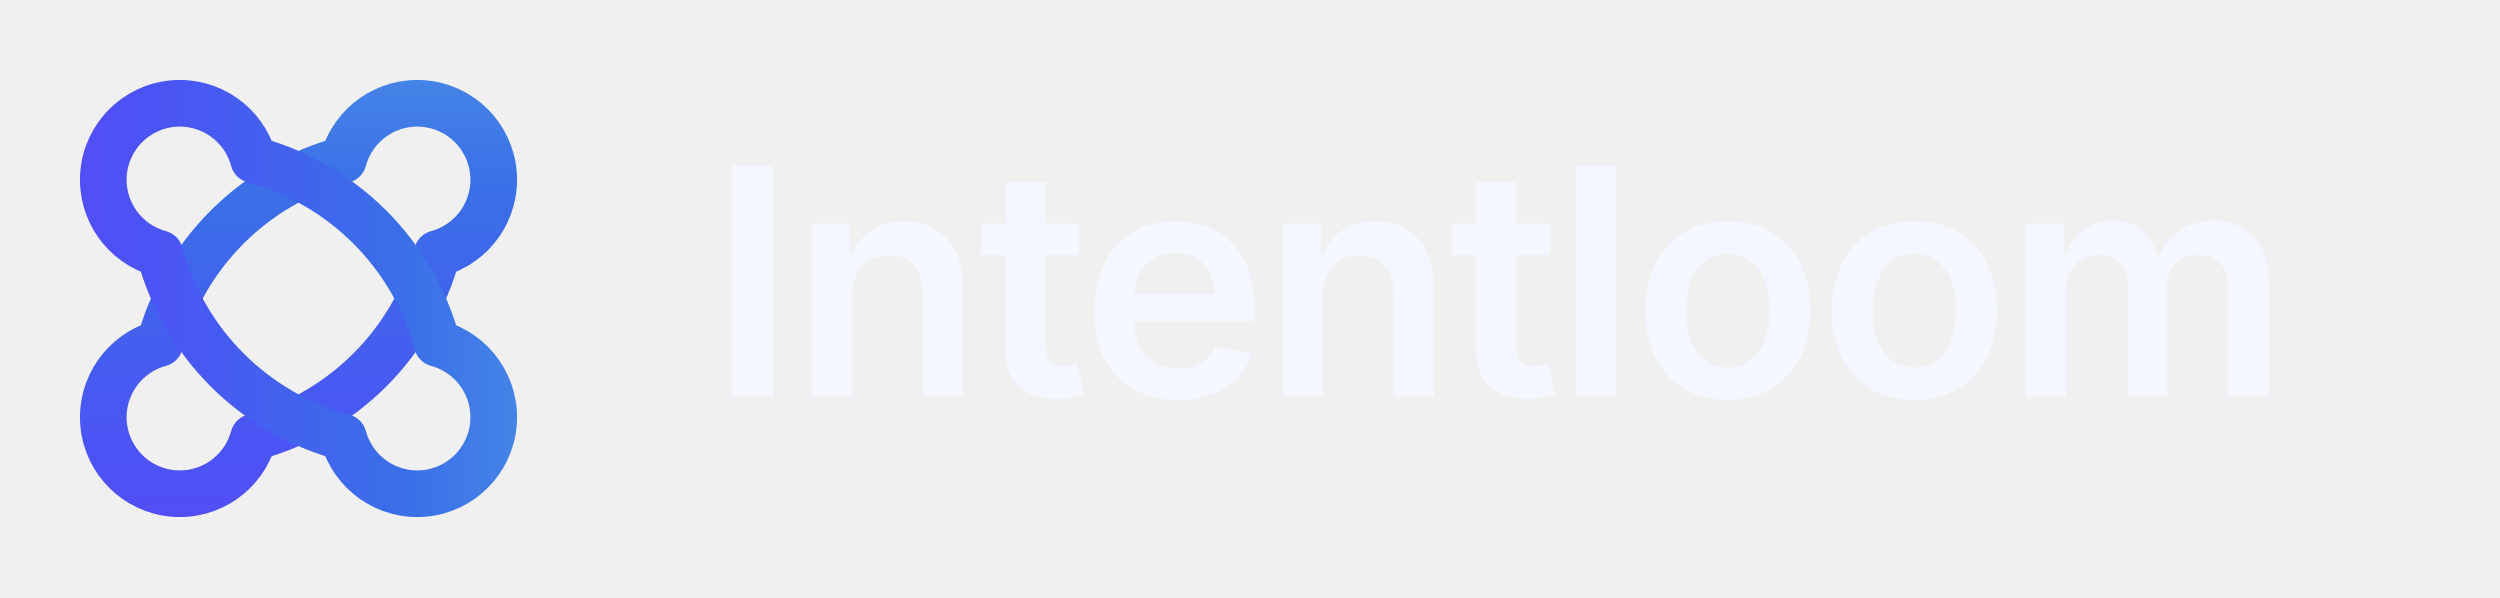
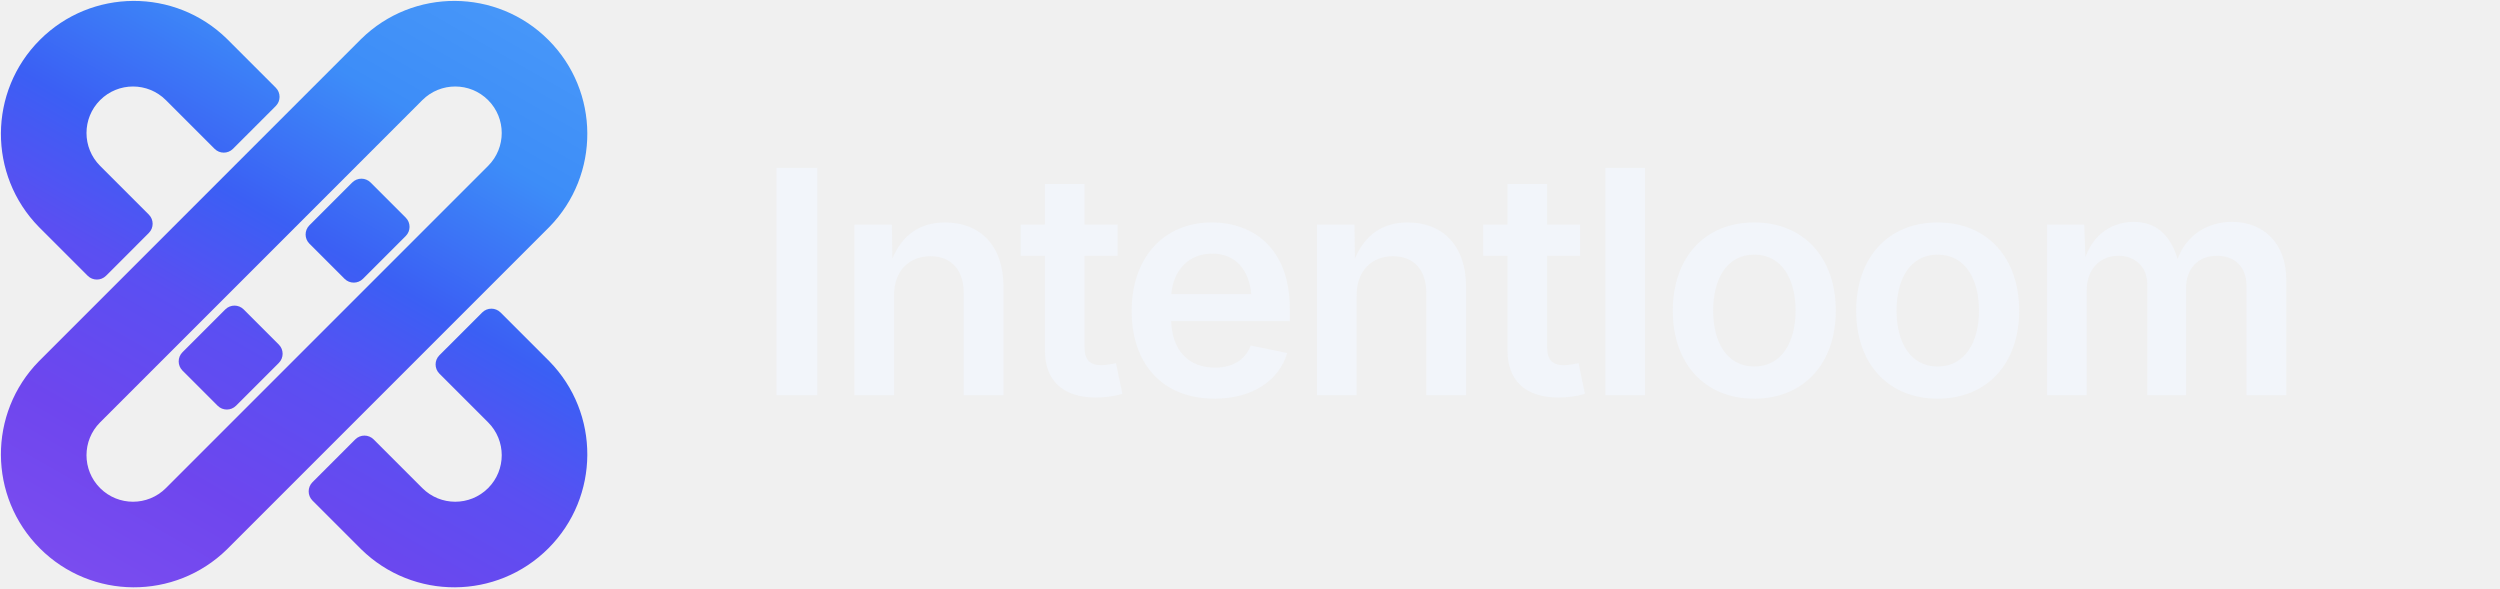
- <svg xmlns="http://www.w3.org/2000/svg" viewBox="0 0 268 64" width="268" height="64" role="img" aria-label="Intentloom">
-   <defs>
-     <linearGradient id="lkdg" x1="58" y1="8" x2="8" y2="58" gradientUnits="userSpaceOnUse">
-       <stop offset="0" stop-color="#4E97E6" />
-       <stop offset=".34" stop-color="#3A6FE8" />
-       <stop offset=".7" stop-color="#4A55F4" />
-       <stop offset="1" stop-color="#5B45FA" />
-     </linearGradient>
-     <mask id="lkdA">
-       <rect width="64" height="64" fill="#fff" />
-       <circle cx="32" cy="27.192" r="3.65" fill="#000" />
-       <circle cx="32" cy="36.808" r="3.65" fill="#000" />
-     </mask>
-     <mask id="lkdB">
-       <rect width="64" height="64" fill="#fff" />
-       <circle cx="27.192" cy="32" r="3.65" fill="#000" />
-       <circle cx="36.808" cy="32" r="3.65" fill="#000" />
-     </mask>
-   </defs>
-   <g fill="none" stroke="url(#lkdg)" stroke-width="5" stroke-linecap="round" stroke-linejoin="round">
-     <g mask="url(#lkdB)">
-       <path transform="translate(32 32) rotate(-45)" d="M13.917,-7.111 A8.2,8.2 0 1,1 13.917,7.111 A27.95,27.95 0 0,1 -13.917,7.111 A8.2,8.2 0 1,1 -13.917,-7.111 A27.95,27.95 0 0,1 13.917,-7.111 Z" />
+ <svg xmlns="http://www.w3.org/2000/svg" viewBox="0 0 272 64" width="272" height="64" role="img" aria-label="Intentloom">
+   <svg x="0" y="0" width="64" height="64" viewBox="240 240 544 544" overflow="visible">
+     <defs>
+       <linearGradient id="lkg" gradientUnits="userSpaceOnUse" x1="720" y1="200" x2="330" y2="880">
+         <stop offset="0" stop-color="#4A9AF9" />
+         <stop offset=".22" stop-color="#3D8DF8" />
+         <stop offset=".41" stop-color="#3B5FF4" />
+         <stop offset=".55" stop-color="#5A4FF2" />
+         <stop offset=".73" stop-color="#6E46EE" />
+         <stop offset="1" stop-color="#8250F0" />
+       </linearGradient>
+     </defs>
+     <g fill="url(#lkg)">
+       <path fill-rule="evenodd" d="M747.97 449.97L449.97 747.97A123 123 0 0 1 276.03 574.03L574.03 276.03A123 123 0 0 1 747.97 449.97ZM691.41 393.41L393.41 691.41A43 43 0 0 1 332.59 630.59L630.59 332.59A43 43 0 0 1 691.41 393.41Z" />
+       <path d="M495.03 321.09L449.97 276.03A123 123 0 0 0 276.03 449.97L321.09 495.03A12 12 0 0 0 338.06 495.03L377.65 455.44A12 12 0 0 0 377.65 438.47L332.59 393.41A43 43 0 0 1 393.41 332.59L438.47 377.65A12 12 0 0 0 455.44 377.65L495.03 338.06A12 12 0 0 0 495.03 321.09Z" />
+       <path d="M528.97 702.91L574.03 747.97A123 123 0 0 0 747.97 574.03L702.91 528.97A12 12 0 0 0 685.94 528.97L646.35 568.56A12 12 0 0 0 646.35 585.53L691.41 630.59A43 43 0 0 1 630.59 691.41L585.53 646.35A12 12 0 0 0 568.56 646.35L528.97 685.94A12 12 0 0 0 528.97 702.91Z" />
+       <path d="M615.24 458.26L575.64 497.86A12 12 0 0 1 558.67 497.86L526.14 465.33A12 12 0 0 1 526.14 448.36L565.74 408.76A12 12 0 0 1 582.71 408.76L615.24 441.29A12 12 0 0 1 615.24 458.26Z" />
+       <path d="M408.76 565.74L448.36 526.14A12 12 0 0 1 465.33 526.14L497.86 558.67A12 12 0 0 1 497.86 575.64L458.26 615.24A12 12 0 0 1 441.29 615.24L408.76 582.71A12 12 0 0 1 408.76 565.74Z" />
    </g>
-     <g mask="url(#lkdA)">
-       <path transform="translate(32 32) rotate(45)" d="M13.917,-7.111 A8.2,8.2 0 1,1 13.917,7.111 A27.95,27.95 0 0,1 -13.917,7.111 A8.2,8.2 0 1,1 -13.917,-7.111 A27.95,27.95 0 0,1 13.917,-7.111 Z" />
-     </g>
-   </g>
-   <text x="76" y="42.5" font-family="Inter, system-ui, sans-serif" font-size="34" font-weight="600" letter-spacing="-0.7" fill="#F4F7FF">Intentloom</text>
+   </svg>
+   <text x="82" y="43" font-family="Geist, Inter, system-ui, sans-serif" font-size="34" font-weight="600" letter-spacing="-0.75" fill="#F2F5FA">Intentloom</text>
</svg>
